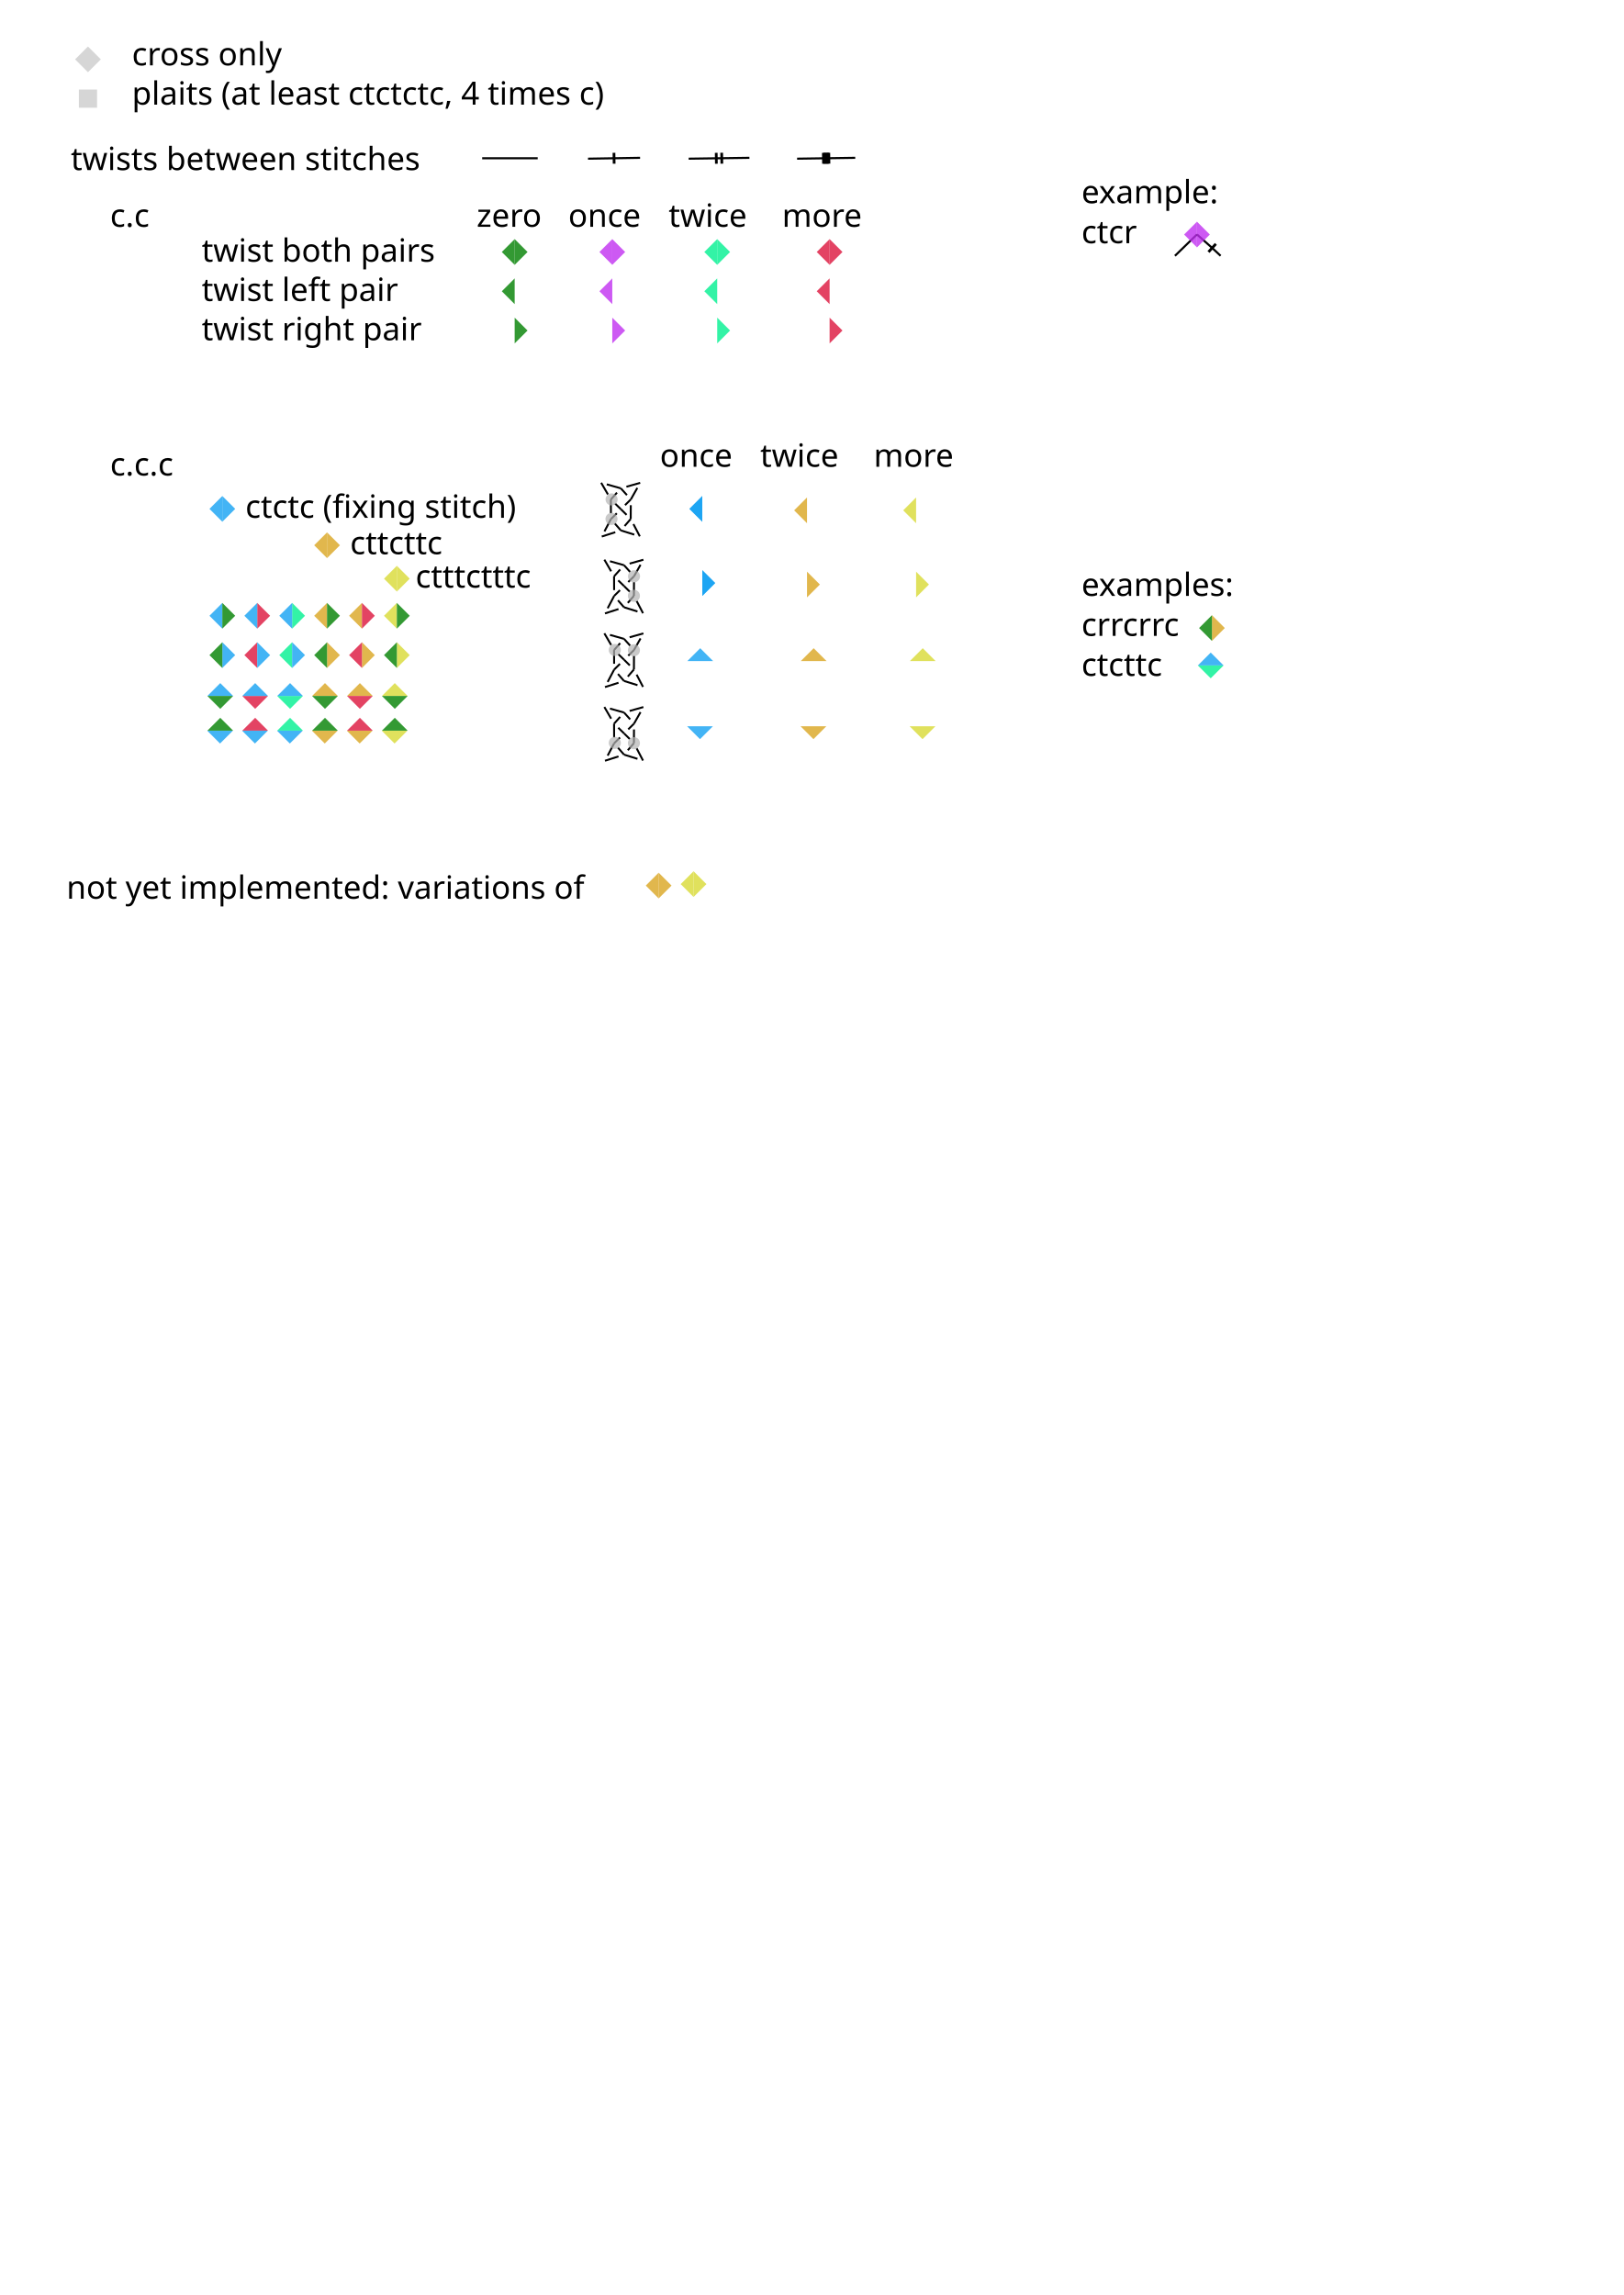
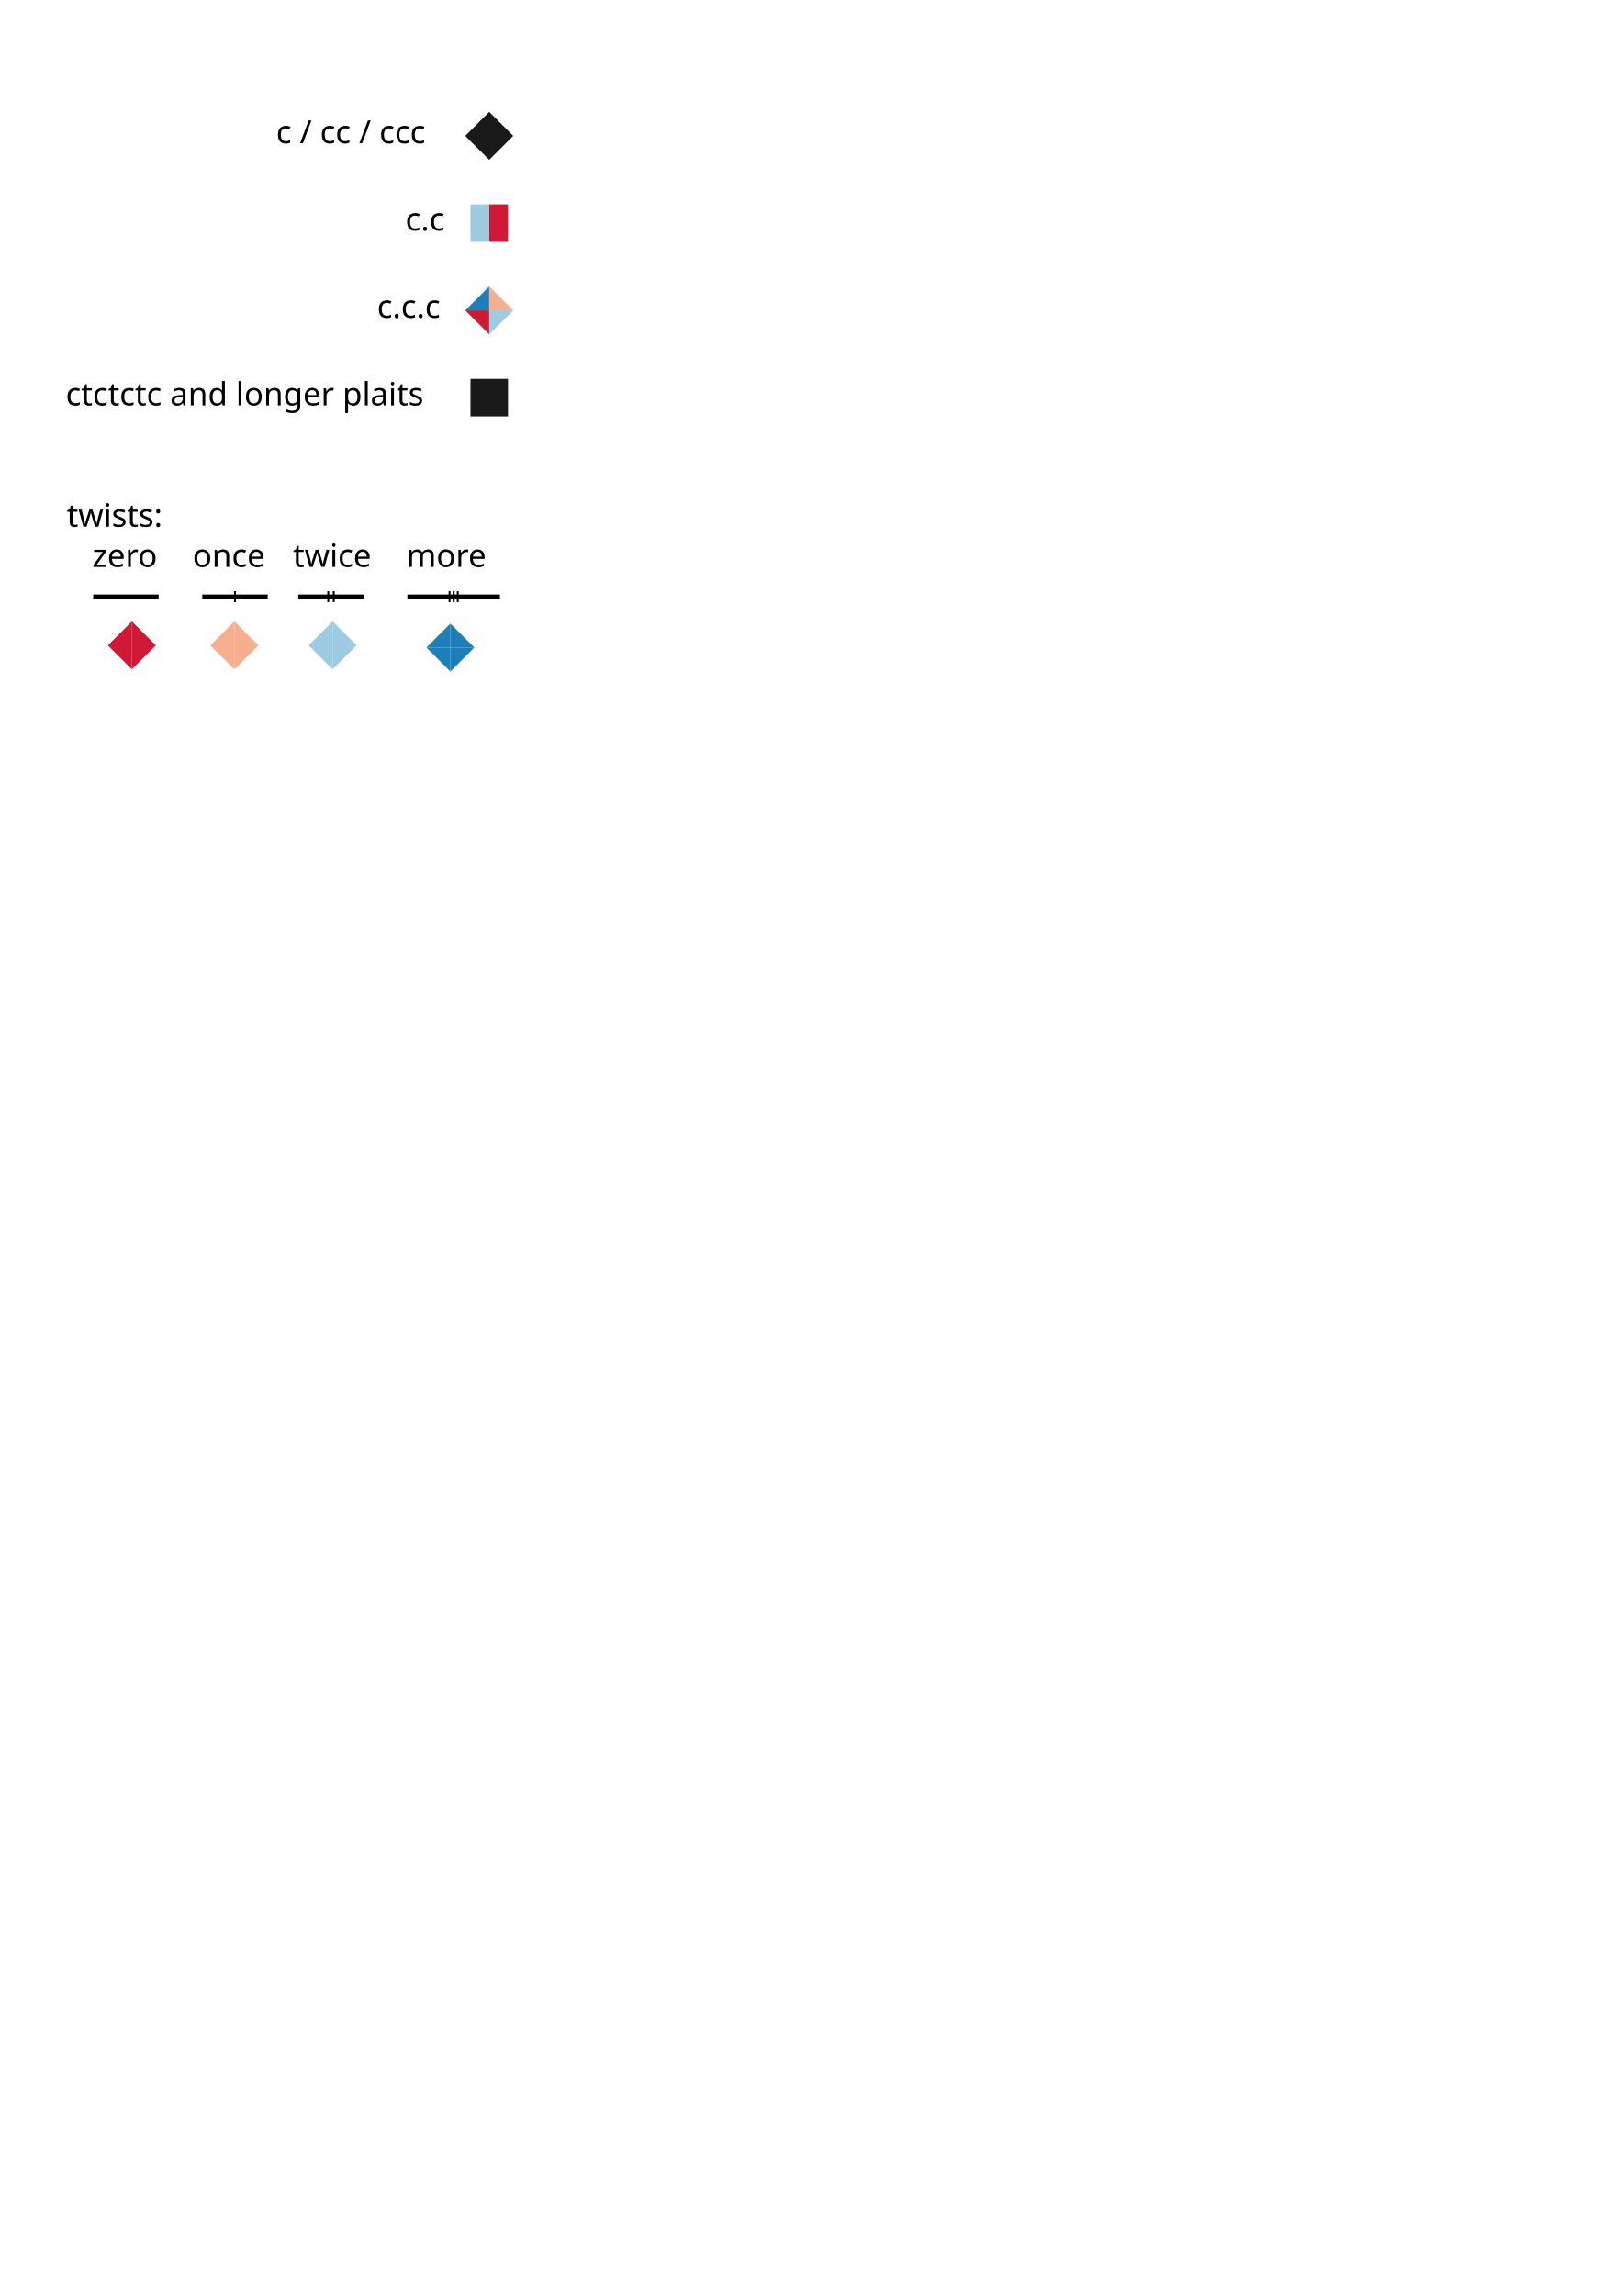
<svg xmlns="http://www.w3.org/2000/svg" id="svg2" version="1.1" width="744" height="1052">
-   <g class="node" transform="translate(40.31972,27.21238)" id="g1774-7">
-     <path d="M -5.9,0 0,5.9 5.9,0 0,-5.9 Z" style="opacity:0.8;fill:#cccccc;stroke:none" id="path1772-3" />
-   </g>
  <defs id="defs842">
+     <rect x="360.815" y="426.521" width="79.3" height="39.65" id="rect1094" />
    <marker id="twist-1" viewBox="-2 -2 4 4" markerWidth="5" markerHeight="5" orient="auto" markerUnits="userSpaceOnUse">
      <path d="M 0,2 0,-2" fill="#000" stroke="#000" stroke-width="1px" id="path833" />
    </marker>
    <marker id="twist-2" viewBox="-2 -2 4 4" markerWidth="5" markerHeight="5" orient="auto" markerUnits="userSpaceOnUse">
      <path d="M -1,2 V -2 M 1,2 1,-2" fill="#000" stroke="#000" stroke-width="1px" id="path836" />
    </marker>
    <marker id="twist-3" viewBox="-2 -2 4 4" markerWidth="5" markerHeight="5" orient="auto" markerUnits="userSpaceOnUse">
      <path d="M 1,-2 H -1 V 2 H 1 Z" fill="#000" stroke="#000" stroke-width="1px" id="path839" />
    </marker>
+     <marker id="twist-1-5" viewBox="-2 -2 4 4" markerWidth="5" markerHeight="5" orient="auto" markerUnits="userSpaceOnUse">
+       <path d="M 0,2 V -2" fill="#000000" stroke="#000000" stroke-width="0.7px" id="path4491" />
+     </marker>
+     <marker id="twist-2-3" viewBox="-2 -2 4 4" markerWidth="5" markerHeight="5" orient="auto" markerUnits="userSpaceOnUse">
+       <path d="M -1,2 V -2 M 1,2 V -2" fill="#000000" stroke="#000000" stroke-width="0.7px" id="path4494" />
+     </marker>
+     <marker id="twist-3-0" viewBox="-2 -2 4 4" markerWidth="5" markerHeight="5" orient="auto" markerUnits="userSpaceOnUse">
+       <path d="m -1.5,2 v -4 m 3,4 V -2 M 0,2 v -4" fill="#000000" stroke="#000000" stroke-width="0.7px" id="path4497" />
+     </marker>
+     <marker id="marker6058" viewBox="-2 -2 4 4" markerWidth="5" markerHeight="5" orient="auto" markerUnits="userSpaceOnUse">
+       <path d="M 0,2 V -2" fill="#000000" stroke="#000000" stroke-width="0.7px" id="path6056" />
+     </marker>
+     <marker id="marker6062" viewBox="-2 -2 4 4" markerWidth="5" markerHeight="5" orient="auto" markerUnits="userSpaceOnUse">
+       <path d="M -1,2 V -2 M 1,2 V -2" fill="#000000" stroke="#000000" stroke-width="0.7px" id="path6060" />
+     </marker>
+     <marker id="twist-3-0-8" viewBox="-2 -2 4 4" markerWidth="5" markerHeight="5" orient="auto" markerUnits="userSpaceOnUse">
+       <path d="m -1.5,2 v -4 m 3,4 V -2 M 0,2 v -4" fill="#000000" stroke="#000000" stroke-width="0.7px" id="path4497-4" />
+     </marker>
+     <marker id="twist-1-3" viewBox="-2 -2 4 4" markerWidth="5" markerHeight="5" orient="auto" markerUnits="userSpaceOnUse">
+       <path d="M 0,2 V -2" fill="#000000" stroke="#000000" stroke-width="0.7px" id="path6604" />
+     </marker>
+     <marker id="twist-2-8" viewBox="-2 -2 4 4" markerWidth="5" markerHeight="5" orient="auto" markerUnits="userSpaceOnUse">
+       <path d="M -1,2 V -2 M 1,2 V -2" fill="#000000" stroke="#000000" stroke-width="0.7px" id="path6607" />
+     </marker>
+     <marker id="twist-3-2" viewBox="-2 -2 4 4" markerWidth="5" markerHeight="5" orient="auto" markerUnits="userSpaceOnUse">
+       <path d="m -1.5,2 v -4 m 3,4 V -2 M 0,2 v -4" fill="#000000" stroke="#000000" stroke-width="0.7px" id="path6610" />
+     </marker>
+     <marker id="marker8171" viewBox="-2 -2 4 4" markerWidth="5" markerHeight="5" orient="auto" markerUnits="userSpaceOnUse">
+       <path d="M -1,2 V -2 M 1,2 V -2" fill="#000000" stroke="#000000" stroke-width="0.7px" id="path8169" />
+     </marker>
+     <marker id="marker8175" viewBox="-2 -2 4 4" markerWidth="5" markerHeight="5" orient="auto" markerUnits="userSpaceOnUse">
+       <path d="m -1.5,2 v -4 m 3,4 V -2 M 0,2 v -4" fill="#000000" stroke="#000000" stroke-width="0.7px" id="path8173" />
+     </marker>
+     <marker id="marker8179" viewBox="-2 -2 4 4" markerWidth="5" markerHeight="5" orient="auto" markerUnits="userSpaceOnUse">
+       <path d="M -1,2 V -2 M 1,2 V -2" fill="#000000" stroke="#000000" stroke-width="0.7px" id="path8177" />
+     </marker>
  </defs>
-   <path d="m 374.368,133.508 5.9,5.9 v -11.8 z" style="opacity:0.8;fill:#dc143c;stroke:none;fill-opacity:1" id="path2099" />
-   <path d="m 235.91,139.408 -5.9,-5.9 5.9,-5.9 z" style="opacity:0.8;fill:#008000;stroke:none" id="path2101" />
-   <path d="m 274.756,133.508 5.9,5.9 v -11.8 z" style="opacity:0.8;fill:#c030f0;stroke:none" id="path2103" />
-   <path d="m 322.846,133.508 5.9,5.9 v -11.8 z" style="opacity:0.8;fill:#00f090;stroke:none" id="path2105" />
-   <path d="m 386.168,151.508 -5.9,5.9 v -11.8 z" style="opacity:0.8;fill:#dc143c;stroke:none;fill-opacity:1" id="path2123" />
-   <path d="m 235.91,157.408 5.9,-5.9 -5.9,-5.9 z" style="opacity:0.8;fill:#008000;stroke:none" id="path2125" />
-   <path d="m 286.556,151.508 -5.9,5.9 v -11.8 z" style="opacity:0.8;fill:#c030f0;stroke:none" id="path2127" />
-   <path d="m 334.646,151.508 -5.9,5.9 v -11.8 z" style="opacity:0.8;fill:#00f090;stroke:none" id="path2129" />
-   <path d="m 374.368,115.508 5.9,5.9 v -11.8 z" style="opacity:0.8;fill:#dc143c;stroke:none;fill-opacity:1" id="path2147" />
-   <path d="m 235.91,121.408 -5.9,-5.9 5.9,-5.9 z" style="opacity:0.8;fill:#008000;stroke:none" id="path2149" />
-   <path d="m 274.756,115.508 5.9,5.9 v -11.8 z" style="opacity:0.8;fill:#c030f0;stroke:none" id="path2151" />
-   <path d="m 322.846,115.508 5.9,5.9 v -11.8 z" style="opacity:0.8;fill:#00f090;stroke:none" id="path2153" />
-   <path d="m 386.168,115.508 -5.9,5.9 v -11.8 z" style="opacity:0.8;fill:#dc143c;stroke:none;fill-opacity:1" id="path2155" />
-   <path d="m 235.91,121.408 5.9,-5.9 -5.9,-5.9 z" style="opacity:0.8;fill:#008000;stroke:none" id="path2157" />
-   <path d="m 286.556,115.508 -5.9,5.9 v -11.8 z" style="opacity:0.8;fill:#c030f0;stroke:none" id="path2159" />
-   <path d="m 334.646,115.508 -5.9,5.9 v -11.8 z" style="opacity:0.8;fill:#00f090;stroke:none" id="path2161" />
-   <text xml:space="preserve" style="font-size:14.667px;line-height:1.25;font-family:sans-serif" x="50.463" y="103.968" id="text2165">
-     <tspan id="tspan2163" x="50.463" y="103.968">c.c</tspan>
+   <text xml:space="preserve" style="font-size:14.667px;line-height:1.25;font-family:sans-serif" x="42.289" y="259.878" id="text2181">
+     <tspan id="tspan2179" x="42.289" y="259.878">zero</tspan>
  </text>
-   <text xml:space="preserve" style="font-size:14.667px;line-height:1.25;font-family:sans-serif" x="92.463" y="119.968" id="text2169">
-     <tspan id="tspan2167" x="92.463" y="119.968">twist both pairs</tspan>
+   <text xml:space="preserve" style="font-size:14.667px;line-height:1.25;font-family:sans-serif" x="88.289" y="259.878" id="text2185">
+     <tspan id="tspan2183" x="88.289" y="259.878">once</tspan>
  </text>
-   <text xml:space="preserve" style="font-size:14.667px;line-height:1.25;font-family:sans-serif" x="92.463" y="137.968" id="text2173">
-     <tspan id="tspan2171" x="92.463" y="137.968">twist left pair</tspan>
+   <text xml:space="preserve" style="font-size:14.667px;line-height:1.25;font-family:sans-serif" x="134.289" y="259.878" id="text2189">
+     <tspan id="tspan2187" x="134.289" y="259.878">twice</tspan>
  </text>
-   <text xml:space="preserve" style="font-size:14.667px;line-height:1.25;font-family:sans-serif" x="92.463" y="155.968" id="text2177">
-     <tspan id="tspan2175" x="92.463" y="155.968">twist right pair</tspan>
+   <text xml:space="preserve" style="font-size:14.667px;line-height:1.25;font-family:sans-serif" x="186.289" y="259.878" id="text2193">
+     <tspan id="tspan2191" x="186.289" y="259.878">more</tspan>
  </text>
-   <text xml:space="preserve" style="font-size:14.667px;line-height:1.25;font-family:sans-serif" x="218.463" y="103.968" id="text2181">
-     <tspan id="tspan2179" x="218.463" y="103.968">zero</tspan>
+   <text xml:space="preserve" id="text1092" style="font-size:14.667px;line-height:1.25;font-family:sans-serif;white-space:pre;shape-inside:url(#rect1094);" transform="translate(1.244594,-192.2898)" />
+   <text xml:space="preserve" style="font-size:14.667px;line-height:1.25;font-family:sans-serif" x="172.841" y="145.679" id="text6330">
+     <tspan id="tspan6328" x="172.841" y="145.679">c.c.c</tspan>
  </text>
-   <text xml:space="preserve" style="font-size:14.667px;line-height:1.25;font-family:sans-serif" x="260.463" y="103.968" id="text2185">
-     <tspan id="tspan2183" x="260.463" y="103.968">once</tspan>
+   <g class="node" transform="matrix(2,0,0,2,224.2512,142.2722)" id="g6342">
+     <path d="M -5.5,0 0,-5.5 V 0 Z" style="opacity:0.9;fill:#0571b0;stroke:none" id="path6334" />
+     <path d="M 5.5,0 0,-5.5 V 0 Z" style="opacity:0.9;fill:#f4a582;stroke:none" id="path6336" />
+     <path d="M -5.5,0 0,5.5 V 0 Z" style="opacity:0.9;fill:#ca0020;stroke:none" id="path6338" />
+     <path d="M 5.5,0 0,5.5 V 0 Z" style="opacity:0.9;fill:#92c5de;stroke:none" id="path6340" />
+   </g>
+   <text xml:space="preserve" style="font-size:14.667px;line-height:1.25;font-family:sans-serif" x="185.817" y="105.678" id="text6346">
+     <tspan id="tspan6344" x="185.817" y="105.678">c.c</tspan>
  </text>
-   <text xml:space="preserve" style="font-size:14.667px;line-height:1.25;font-family:sans-serif" x="306.463" y="103.968" id="text2189">
-     <tspan id="tspan2187" x="306.463" y="103.968">twice</tspan>
+   <g class="node" transform="matrix(2,0,0,2,224.2512,62.27221)" id="g6364">
+     <path d="M -5.5,0 0,5.5 5.5,0 0,-5.5 Z" style="opacity:0.9;fill:#000000;stroke:none" id="path6362" />
+   </g>
+   <text xml:space="preserve" style="font-size:14.667px;line-height:1.25;font-family:sans-serif" x="126.577" y="65.678" id="text6368">
+     <tspan id="tspan6366" x="126.577" y="65.678">c / cc / ccc</tspan>
  </text>
-   <text xml:space="preserve" style="font-size:14.667px;line-height:1.25;font-family:sans-serif" x="358.463" y="103.968" id="text2193">
-     <tspan id="tspan2191" x="358.463" y="103.968">more</tspan>
+   <text xml:space="preserve" style="font-size:14.667px;line-height:1.25;font-family:sans-serif" x="30.127" y="185.826" id="text6372">
+     <tspan id="tspan6370" x="30.127" y="185.826">ctctctc and longer plaits</tspan>
  </text>
-   <path d="m 101.91,288.164 -5.9,-5.9 5.9,-5.9 z" style="opacity:0.8;fill:#14a1f2;fill-opacity:1;stroke:none" id="path2215" />
-   <path d="m 101.91,306.203 5.9,-5.9 -5.9,-5.9 z" style="opacity:0.8;fill:#14a1f2;fill-opacity:1;stroke:none" id="path2217" />
-   <path d="m 101.91,239.164 -5.9,-5.9 5.9,-5.9 z" style="opacity:0.8;fill:#14a1f2;fill-opacity:1;stroke:none" id="path2219" />
-   <path d="m 101.91,239.164 5.9,-5.9 -5.9,-5.9 z" style="opacity:0.8;fill:#14a1f2;fill-opacity:1;stroke:none" id="path2221" />
-   <path d="m 95.06,319.026 5.9,-5.9 5.9,5.9 z" style="opacity:0.8;fill:#14a1f2;fill-opacity:1;stroke:none" id="path2227" />
-   <path d="m 94.96,334.922 5.9,5.9 5.9,-5.9 z" style="opacity:0.8;fill:#14a1f2;fill-opacity:1;stroke:none" id="path2229" />
-   <text xml:space="preserve" style="font-size:14.667px;line-height:1.25;font-family:sans-serif" x="60.463" y="29.968" id="text2246">
-     <tspan id="tspan2244" x="60.463" y="29.968">cross only</tspan>
+   <g class="node" transform="matrix(2,0,0,2,224.2512,182.2722)" id="g6402">
+     <path d="M -4.3,-4.3 H 4.3 V 4.3 H -4.3 Z" style="opacity:0.9;fill:#000000;stroke:none" id="path6400" />
+   </g>
+   <path d="m 96.444,295.829 11,-11 v 11 z" style="opacity:0.9;fill:#f4a582;stroke:none;stroke-width:2" id="path6406" />
+   <path d="m 71.444,295.829 -11,-11 v 11 z" style="opacity:0.9;fill:#ca0020;stroke:none;stroke-width:2" id="path6408" />
+   <path d="m 96.444,295.829 11,11 v -11 z" style="opacity:0.9;fill:#f4a582;stroke:none;stroke-width:2" id="path6410" />
+   <path d="m 71.444,295.829 -11,11 v -11 z" style="opacity:0.9;fill:#ca0020;stroke:none;stroke-width:2" id="path6412" />
+   <path d="m 49.444,295.829 11,-11 v 11 z" style="opacity:0.9;fill:#ca0020;stroke:none;stroke-width:2" id="path6420" />
+   <path d="m 49.444,295.829 11,11 v -11 z" style="opacity:0.9;fill:#ca0020;stroke:none;stroke-width:2" id="path6422" />
+   <path d="m 118.444,295.829 -11,-11 v 11 z" style="opacity:0.9;fill:#f4a582;stroke:none;stroke-width:2" id="path6424" />
+   <path d="m 118.444,295.829 -11,11 v -11 z" style="opacity:0.9;fill:#f4a582;stroke:none;stroke-width:2" id="path6426" />
+   <path d="m 163.444,295.829 -11,11 v -11 z" style="opacity:0.9;fill:#92c5de;stroke:none;stroke-width:2" id="path6340-0" />
+   <path d="m 163.444,295.829 -11,-11 v 11 z" style="opacity:0.9;fill:#92c5de;stroke:none;stroke-width:2" id="path6448" />
+   <path d="m 141.444,295.829 11,11 v -11 z" style="opacity:0.9;fill:#92c5de;stroke:none;stroke-width:2" id="path6450" />
+   <path d="m 141.444,295.829 11,-11 v 11 z" style="opacity:0.9;fill:#92c5de;stroke:none;stroke-width:2" id="path6452" />
+   <path d="m 217.444,296.829 -11,-11 v 11 z" style="opacity:0.9;fill:#0571b0;stroke:none;stroke-width:2" id="path6334-8" />
+   <path d="m 217.444,296.829 -11,11 v -11 z" style="opacity:0.9;fill:#0571b0;stroke:none;stroke-width:2" id="path6476" />
+   <path d="m 195.444,296.829 11,-11 v 11 z" style="opacity:0.9;fill:#0571b0;stroke:none;stroke-width:2" id="path6478" />
+   <path d="m 195.444,296.829 11,11 v -11 z" style="opacity:0.9;fill:#0571b0;stroke:none;stroke-width:2" id="path6480" />
+   <path class="link" d="m 229.143,273.523 h -21.213 -21.213" style="fill:none;stroke:#000000;stroke-width:2px;marker-mid:url(#twist-3-0-8)" id="path4534-4" />
+   <path class="link" d="m 166.716,273.523 h -15 -15" style="fill:none;stroke:#000000;stroke-width:2px;marker-mid:url(#twist-2-3)" id="path6580" />
+   <path class="link" d="m 92.716,273.523 h 15 15" style="fill:none;stroke:#000000;stroke-width:2px;marker-mid:url(#twist-1-5)" id="path6582" />
+   <path class="link" d="m 72.716,273.523 h -30" style="fill:none;stroke:#000000;stroke-width:2px" id="path6584" />
+   <path class="link" d="m -80.201,39.634 h 15 15" style="fill:none;stroke:#000000;stroke-width:2px;marker-mid:url(#twist-1-3)" id="path6653" />
+   <path class="link" d="M -20.201,39.634 H -50.201" style="fill:none;stroke:#000000;stroke-width:2px" id="path6655" />
+   <path class="link" d="m -80.201,39.634 v 30" style="fill:none;stroke:#000000;stroke-width:2px" id="path6671" />
+   <path class="link" d="m -50.201,39.634 -30,30" style="fill:none;stroke:#000000;stroke-width:2px" id="path6673" />
+   <path class="link" d="m -50.201,39.634 30,30" style="fill:none;stroke:#000000;stroke-width:2px" id="path6675" />
+   <path class="link" d="m -20.201,39.634 v 30" style="fill:none;stroke:#000000;stroke-width:2px" id="path6677" />
+   <path class="link" d="m -80.201,69.634 v 15 15" style="fill:none;stroke:#000000;stroke-width:2px;marker-mid:url(#twist-2-8)" id="path6691" />
+   <path class="link" d="m -50.201,99.634 h -15 -15" style="fill:none;stroke:#000000;stroke-width:2px;marker-mid:url(#twist-3-2)" id="path6693" />
+   <path class="link" d="m -80.201,69.634 15,15 15,15" style="fill:none;stroke:#000000;stroke-width:2px;marker-mid:url(#twist-2-8)" id="path6695" />
+   <path class="link" d="m -20.201,69.634 -15,15 -15,15" style="fill:none;stroke:#000000;stroke-width:2px;marker-mid:url(#twist-3-2)" id="path6697" />
+   <path class="link" d="m -50.201,99.634 h 30" style="fill:none;stroke:#000000;stroke-width:2px" id="path6699" />
+   <path class="link" d="m -20.201,69.634 v 15 15" style="fill:none;stroke:#000000;stroke-width:2px;marker-mid:url(#twist-2-8)" id="path6701" />
+   <g class="node" transform="matrix(2,0,0,2,-80.20106,39.63373)" id="g7017">
+     <path d="M -5.5,0 0,5.5 5.5,0 0,-5.5 Z" style="opacity:0.9;fill:#000000;stroke:none" id="path7015" />
+   </g>
+   <g class="node" transform="matrix(2,0,0,2,-50.20106,39.63373)" id="g7029">
+     <path d="M -5.5,0 0,-5.5 V 0 Z" style="opacity:0.9;fill:#0571b0;stroke:none" id="path7021" />
+     <path d="M 5.5,0 0,-5.5 V 0 Z" style="opacity:0.9;fill:#f4a582;stroke:none" id="path7023" />
+     <path d="M -5.5,0 0,5.5 V 0 Z" style="opacity:0.9;fill:#ca0020;stroke:none" id="path7025" />
+     <path d="M 5.5,0 0,5.5 V 0 Z" style="opacity:0.9;fill:#92c5de;stroke:none" id="path7027" />
+   </g>
+   <g class="node" transform="matrix(2,0,0,2,-20.20106,39.63373)" id="g7041">
+     <path d="M -5.5,0 0,-5.5 V 0 Z" style="opacity:0.9;fill:#f4a582;stroke:none" id="path7033" />
+     <path d="M 5.5,0 0,-5.5 V 0 Z" style="opacity:0.9;fill:#ca0020;stroke:none" id="path7035" />
+     <path d="M -5.5,0 0,5.5 V 0 Z" style="opacity:0.9;fill:#f4a582;stroke:none" id="path7037" />
+     <path d="M 5.5,0 0,5.5 V 0 Z" style="opacity:0.9;fill:#ca0020;stroke:none" id="path7039" />
+   </g>
+   <g class="node" transform="matrix(2,0,0,2,-80.20106,69.63373)" id="g7077">
+     <path d="M -4.3,-4.3 H 4.3 V 4.3 H -4.3 Z" style="opacity:0.9;fill:#000000;stroke:none" id="path7075" />
+   </g>
+   <path class="node" d="m -10.801,69.634 a 9.4,9.4 0 0 1 -9.4,9.4 9.4,9.4 0 0 1 -9.4,-9.4 9.4,9.4 0 0 1 9.4,-9.4 9.4,9.4 0 0 1 9.4,9.4 z" style="opacity:0.9;fill:#f7f7f7;stroke:none;stroke-width:2" id="path7081">
+     </path>
+   <g class="node" transform="matrix(2,0,0,2,-80.20106,99.63373)" id="g7117">
+     <path d="M -5.5,0 0,-5.5 V 0 Z" style="opacity:0.9;fill:#f4a582;stroke:none" id="path7109" />
+     <path d="M 5.5,0 0,-5.5 V 0 Z" style="opacity:0.9;fill:#ca0020;stroke:none" id="path7111" />
+     <path d="M -5.5,0 0,5.5 V 0 Z" style="opacity:0.9;fill:#f4a582;stroke:none" id="path7113" />
+     <path d="M 5.5,0 0,5.5 V 0 Z" style="opacity:0.9;fill:#ca0020;stroke:none" id="path7115" />
+   </g>
+   <g class="node" transform="matrix(2,0,0,2,-50.20106,99.63373)" id="g7125">
+     <path d="M -4.3,-4.3 H 0 v 8.6 h -4.3 z" style="opacity:0.9;fill:#92c5de;stroke:none" id="path7121" />
+     <path d="M 0,-4.3 H 4.3 V 4.3 H 0 Z" style="opacity:0.9;fill:#ca0020;stroke:none" id="path7123" />
+   </g>
+   <g class="node" transform="matrix(2,0,0,2,-20.20106,99.63373)" id="g7131">
+     <path d="M -5.5,0 0,5.5 5.5,0 0,-5.5 Z" style="opacity:0.9;fill:#000000;stroke:none" id="path7129" />
+   </g>
+   <g class="node" transform="matrix(2,0,0,2,224.2512,102.2722)" id="g8519">
+     <path d="M -4.3,-4.3 H 0 v 8.6 h -4.3 z" style="opacity:0.9;fill:#92c5de;stroke:none" id="path8515" />
+     <path d="M 0,-4.3 H 4.3 V 4.3 H 0 Z" style="opacity:0.9;fill:#ca0020;stroke:none" id="path8517" />
+   </g>
+   <text xml:space="preserve" style="font-size:14.667px;line-height:1.25;font-family:sans-serif" x="30.599" y="241.462" id="text8523">
+     <tspan id="tspan8521" x="30.599" y="241.462">twists:</tspan>
  </text>
-   <g class="node" transform="rotate(45,-34.41634,71.2763)" id="g2267">
-     <path d="M -5.9,0 0,5.9 5.9,0 0,-5.9 Z" style="opacity:0.8;fill:#cccccc;stroke:none" id="path2265" />
-   </g>
-   <text xml:space="preserve" style="font-size:14.667px;line-height:1.25;font-family:sans-serif" x="60.463" y="47.968" id="text2271">
-     <tspan id="tspan2269" x="60.463" y="47.968">plaits (at least ctctctc, 4 times c)</tspan>
-   </text>
-   <text xml:space="preserve" style="font-size:14.667px;line-height:1.25;font-family:sans-serif" x="112.463" y="237.36" id="text2311">
-     <tspan id="tspan2309" x="112.463" y="237.36">ctctc (fixing stitch)</tspan>
-   </text>
-   <path style="fill:#1080c0;fill-opacity:1;stroke:#000000;stroke-width:0.956;stroke-linejoin:bevel" d="m 221.013,72.542 h 25.453" id="path2329" />
-   <path style="fill:#1080c0;fill-opacity:1;stroke:#000000;stroke-width:0.956;stroke-linejoin:bevel;marker-mid:url(#twist-1)" d="m 269.533,72.741 11.931,-0.199 11.931,-0.199" id="path2331" />
-   <path style="fill:#1080c0;fill-opacity:1;stroke:#000000;stroke-width:0.956;stroke-linejoin:bevel;marker-mid:url(#twist-2)" d="m 315.666,72.741 13.92,-0.199 13.92,-0.199" id="path2333" />
-   <path style="fill:#1080c0;fill-opacity:1;stroke:#000000;stroke-width:0.956;stroke-linejoin:bevel;marker-mid:url(#twist-3)" d="m 365.368,72.741 13.323,-0.199 13.323,-0.199" id="path2335" />
-   <text xml:space="preserve" style="font-size:14.667px;line-height:1.25;font-family:sans-serif" x="32.463" y="77.968" id="text2339">
-     <tspan id="tspan2337" x="32.463" y="77.968">twists between stitches</tspan>
-   </text>
-   <text xml:space="preserve" style="font-size:14.667px;line-height:1.25;font-family:sans-serif" x="50.463" y="217.968" id="text2391">
-     <tspan id="tspan2389" x="50.463" y="217.968">c.c.c</tspan>
-   </text>
-   <path class="link thread21" d="m 286.036,278.373 6.167,1.928" style="fill:none;stroke:#000000;stroke-width:0.888px" id="path5599" />
-   <path class="link thread19" d="m 291.806,275.472 2.938,5.624" style="fill:none;stroke:#000000;stroke-width:0.888px" id="path5601" />
-   <path class="link thread18" d="m 281.509,273.167 -2.973,5.658" style="fill:none;stroke:#000000;stroke-width:0.888px" id="path5603" />
-   <path class="link thread16" d="m 283.501,279.189 -6.203,1.994" style="fill:none;stroke:#000000;stroke-width:0.888px" id="path5605" />
-   <path class="link thread21" d="m 283.256,275.177 2.78,3.197" style="fill:none;stroke:#000000;stroke-width:0.888px" id="path5607" />
-   <path class="link thread16" d="m 290.573,273.112 -2.798,3.245" style="fill:none;stroke:#000000;stroke-width:0.888px" id="path5609" />
-   <path class="link thread19" d="m 286.07,268.658 2.609,2.581" style="fill:none;stroke:#000000;stroke-width:0.888px" id="path5611" />
-   <path class="link thread16" d="m 290.603,266.832 -0.03,6.279" style="fill:none;stroke:#000000;stroke-width:0.888px" id="path5613" />
-   <path class="link thread21" d="m 281.472,264.19 0.026,6.314" style="fill:none;stroke:#000000;stroke-width:0.888px" id="path5615" />
-   <path class="link thread18" d="m 284.176,270.53 -2.667,2.637" style="fill:none;stroke:#000000;stroke-width:0.888px" id="path5617" />
-   <path class="link thread19" d="m 283.382,266.046 2.688,2.612" style="fill:none;stroke:#000000;stroke-width:0.888px" id="path5619" />
-   <path class="link thread18" d="m 290.616,264.169 -2.651,2.618" style="fill:none;stroke:#000000;stroke-width:0.888px" id="path5621" />
-   <path class="link thread16" d="m 286.036,259.076 2.799,3.113" style="fill:none;stroke:#000000;stroke-width:0.888px" id="path5623" />
-   <path class="link thread18" d="m 293.602,258.886 -2.986,5.284" style="fill:none;stroke:#000000;stroke-width:0.888px" id="path5625" />
-   <path class="link thread19" d="m 277.024,256.539 3.109,5.349" style="fill:none;stroke:#000000;stroke-width:0.888px" id="path5627" />
-   <path class="link thread21" d="m 284.263,261.062 -2.791,3.127" style="fill:none;stroke:#000000;stroke-width:0.888px" id="path5629" />
-   <path class="link thread16" d="m 279.588,257.26 6.448,1.815" style="fill:none;stroke:#000000;stroke-width:0.888px" id="path5631" />
-   <path class="link thread21" d="m 294.912,256.567 -6.313,1.784" style="fill:none;stroke:#000000;stroke-width:0.888px" id="path5633" />
-   <path d="m 149.91,288.164 -5.9,-5.9 5.9,-5.9 z" style="opacity:0.8;fill:#daa520;fill-opacity:1;stroke:none" id="path5671" />
-   <path d="m 149.91,306.203 5.9,-5.9 -5.9,-5.9 z" style="opacity:0.8;fill:#daa520;fill-opacity:1;stroke:none" id="path5673" />
-   <path d="m 149.91,255.837 -5.9,-5.9 5.9,-5.9 z" style="opacity:0.8;fill:#daa520;fill-opacity:1;stroke:none" id="path5675" />
-   <path d="m 149.91,255.837 5.9,-5.9 -5.9,-5.9 z" style="opacity:0.8;fill:#daa520;fill-opacity:1;stroke:none" id="path5677" />
-   <path d="m 143.06,319.026 5.9,-5.9 5.9,5.9 z" style="opacity:0.8;fill:#daa520;fill-opacity:1;stroke:none" id="path5683" />
-   <path d="m 142.96,334.922 5.9,5.9 5.9,-5.9 z" style="opacity:0.8;fill:#daa520;fill-opacity:1;stroke:none" id="path5685" />
-   <text xml:space="preserve" style="font-size:14.667px;line-height:1.25;font-family:sans-serif" x="160.463" y="254.033" id="text5689">
-     <tspan id="tspan5687" x="160.463" y="254.033">cttcttc</tspan>
-   </text>
-   <path d="m 181.91,288.164 -5.9,-5.9 5.9,-5.9 z" style="opacity:0.8;fill:#d8da35;fill-opacity:1;stroke:none" id="path5755" />
-   <path d="m 181.91,306.203 5.9,-5.9 -5.9,-5.9 z" style="opacity:0.8;fill:#d8da35;fill-opacity:1;stroke:none" id="path5757" />
-   <path d="m 181.91,271.164 -5.9,-5.9 5.9,-5.9 z" style="opacity:0.8;fill:#d8da35;fill-opacity:1;stroke:none" id="path5759" />
-   <path d="m 181.91,271.164 5.9,-5.9 -5.9,-5.9 z" style="opacity:0.8;fill:#d8da35;fill-opacity:1;stroke:none" id="path5761" />
-   <path d="m 175.06,319.026 5.9,-5.9 5.9,5.9 z" style="opacity:0.8;fill:#d8da35;fill-opacity:1;stroke:none" id="path5767" />
-   <path d="m 174.96,334.922 5.9,5.9 5.9,-5.9 z" style="opacity:0.8;fill:#d8da35;fill-opacity:1;stroke:none" id="path5769" />
-   <text xml:space="preserve" style="font-size:14.667px;line-height:1.25;font-family:sans-serif" x="190.463" y="269.36" id="text5773">
-     <tspan id="tspan5771" x="190.463" y="269.36">ctttctttc</tspan>
-   </text>
-   <path d="m 181.91,288.164 5.9,-5.9 -5.9,-5.9 z" style="opacity:0.8;fill:#008000;stroke:none" id="path5811" />
-   <path d="m 181.91,306.203 -5.9,-5.9 5.9,-5.9 z" style="opacity:0.8;fill:#008000;stroke:none" id="path5813" />
-   <path d="m 186.86,319.026 -5.9,5.9 -5.9,-5.9 z" style="opacity:0.8;fill:#008000;stroke:none" id="path5815" />
-   <path d="m 186.86,334.926 -5.9,-5.9 -5.9,5.9 z" style="opacity:0.8;fill:#008000;stroke:none" id="path5817" />
-   <path d="m 149.91,288.164 5.9,-5.9 -5.9,-5.9 z" style="opacity:0.8;fill:#008000;stroke:none" id="path5819" />
-   <path d="m 149.91,306.203 -5.9,-5.9 5.9,-5.9 z" style="opacity:0.8;fill:#008000;stroke:none" id="path5821" />
-   <path d="m 154.86,319.026 -5.9,5.9 -5.9,-5.9 z" style="opacity:0.8;fill:#008000;stroke:none" id="path5823" />
-   <path d="m 154.86,334.926 -5.9,-5.9 -5.9,5.9 z" style="opacity:0.8;fill:#008000;stroke:none" id="path5825" />
-   <path d="m 165.91,288.164 -5.9,-5.9 5.9,-5.9 z" style="opacity:0.8;fill:#daa520;fill-opacity:1;stroke:none" id="path5827" />
-   <path d="m 165.91,306.203 5.9,-5.9 -5.9,-5.9 z" style="opacity:0.8;fill:#daa520;fill-opacity:1;stroke:none" id="path5829" />
-   <path d="m 159.06,319.026 5.9,-5.9 5.9,5.9 z" style="opacity:0.8;fill:#daa520;fill-opacity:1;stroke:none" id="path5835" />
-   <path d="m 158.96,334.922 5.9,5.9 5.9,-5.9 z" style="opacity:0.8;fill:#daa520;fill-opacity:1;stroke:none" id="path5837" />
-   <path d="m 165.91,288.164 5.9,-5.9 -5.9,-5.9 z" style="opacity:0.8;fill:#dc143c;fill-opacity:1;stroke:none" id="path5839" />
-   <path d="m 165.91,306.203 -5.9,-5.9 5.9,-5.9 z" style="opacity:0.8;fill:#dc143c;fill-opacity:1;stroke:none" id="path5841" />
-   <path d="m 170.86,319.026 -5.9,5.9 -5.9,-5.9 z" style="opacity:0.8;fill:#dc143c;fill-opacity:1;stroke:none" id="path5843" />
-   <path d="m 170.86,334.926 -5.9,-5.9 -5.9,5.9 z" style="opacity:0.8;fill:#dc143c;fill-opacity:1;stroke:none" id="path5845" />
-   <path d="m 101.91,288.164 5.9,-5.9 -5.9,-5.9 z" style="opacity:0.8;fill:#008000;stroke:none" id="path5848" />
-   <path d="m 101.91,306.203 -5.9,-5.9 5.9,-5.9 z" style="opacity:0.8;fill:#008000;stroke:none" id="path5850" />
-   <path d="m 106.86,319.026 -5.9,5.9 -5.9,-5.9 z" style="opacity:0.8;fill:#008000;stroke:none" id="path5852" />
-   <path d="m 106.86,334.926 -5.9,-5.9 -5.9,5.9 z" style="opacity:0.8;fill:#008000;stroke:none" id="path5854" />
-   <path d="m 117.91,288.164 5.9,-5.9 -5.9,-5.9 z" style="opacity:0.8;fill:#dc143c;fill-opacity:1;stroke:none" id="path5856" />
-   <path d="m 117.91,306.203 -5.9,-5.9 5.9,-5.9 z" style="opacity:0.8;fill:#dc143c;fill-opacity:1;stroke:none" id="path5858" />
-   <path d="m 122.86,319.026 -5.9,5.9 -5.9,-5.9 z" style="opacity:0.8;fill:#dc143c;fill-opacity:1;stroke:none" id="path5860" />
-   <path d="m 122.86,334.926 -5.9,-5.9 -5.9,5.9 z" style="opacity:0.8;fill:#dc143c;fill-opacity:1;stroke:none" id="path5862" />
-   <path d="m 117.91,288.164 -5.9,-5.9 5.9,-5.9 z" style="opacity:0.8;fill:#14a1f2;fill-opacity:1;stroke:none" id="path5876" />
-   <path d="m 117.91,306.203 5.9,-5.9 -5.9,-5.9 z" style="opacity:0.8;fill:#14a1f2;fill-opacity:1;stroke:none" id="path5878" />
-   <path d="m 111.06,319.026 5.9,-5.9 5.9,5.9 z" style="opacity:0.8;fill:#14a1f2;fill-opacity:1;stroke:none" id="path5884" />
-   <path d="m 110.96,334.922 5.9,5.9 5.9,-5.9 z" style="opacity:0.8;fill:#14a1f2;fill-opacity:1;stroke:none" id="path5886" />
-   <path d="m 133.91,288.164 5.9,-5.9 -5.9,-5.9 z" style="opacity:0.8;fill:#00f090;fill-opacity:1;stroke:none" id="path5888" />
-   <path d="m 133.91,306.203 -5.9,-5.9 5.9,-5.9 z" style="opacity:0.8;fill:#00f090;fill-opacity:1;stroke:none" id="path5890" />
-   <path d="m 138.86,319.026 -5.9,5.9 -5.9,-5.9 z" style="opacity:0.8;fill:#00f090;fill-opacity:1;stroke:none" id="path5892" />
-   <path d="m 138.86,334.926 -5.9,-5.9 -5.9,5.9 z" style="opacity:0.8;fill:#00f090;fill-opacity:1;stroke:none" id="path5894" />
-   <path d="m 133.91,288.164 -5.9,-5.9 5.9,-5.9 z" style="opacity:0.8;fill:#14a1f2;fill-opacity:1;stroke:none" id="path5896" />
-   <path d="m 133.91,306.203 5.9,-5.9 -5.9,-5.9 z" style="opacity:0.8;fill:#14a1f2;fill-opacity:1;stroke:none" id="path5898" />
-   <path d="m 127.06,319.026 5.9,-5.9 5.9,5.9 z" style="opacity:0.8;fill:#14a1f2;fill-opacity:1;stroke:none" id="path5904" />
-   <path d="m 126.96,334.922 5.9,5.9 5.9,-5.9 z" style="opacity:0.8;fill:#14a1f2;fill-opacity:1;stroke:none" id="path5906" />
-   <text xml:space="preserve" style="font-size:14.667px;line-height:1.25;font-family:sans-serif" x="30.463" y="411.968" id="text1095">
-     <tspan id="tspan1093" x="30.463" y="411.968">not yet implemented: variations of </tspan>
-   </text>
-   <path d="m 301.91,411.837 -5.9,-5.9 5.9,-5.9 z" style="opacity:0.8;fill:#daa520;fill-opacity:1;stroke:none" id="path1101" />
-   <path d="m 301.91,411.837 5.9,-5.9 -5.9,-5.9 z" style="opacity:0.8;fill:#daa520;fill-opacity:1;stroke:none" id="path1103" />
-   <path d="m 317.91,411.164 -5.9,-5.9 5.9,-5.9 z" style="opacity:0.8;fill:#d8da35;fill-opacity:1;stroke:none" id="path1105" />
-   <path d="m 317.91,411.164 5.9,-5.9 -5.9,-5.9 z" style="opacity:0.8;fill:#d8da35;fill-opacity:1;stroke:none" id="path1107" />
-   <path style="fill:#1080c0;fill-opacity:1;stroke:#000000;stroke-width:0.956;stroke-linejoin:bevel" d="m 538.56,117.27 10.09,-9.807" id="path1113" />
-   <path style="fill:#1080c0;fill-opacity:1;stroke:#000000;stroke-width:0.956;stroke-linejoin:bevel;marker-mid:url(#twist-1)" d="m 548.651,107.463 6.975,6.191 3.864,3.606" id="path1115" />
-   <path d="m 542.756,107.508 5.9,5.9 v -11.8 z" style="opacity:0.8;fill:#c030f0;stroke:none" id="path1109" />
-   <path d="m 554.556,107.508 -5.9,5.9 v -11.8 z" style="opacity:0.8;fill:#c030f0;stroke:none" id="path1111" />
-   <text xml:space="preserve" style="font-size:14.667px;line-height:1.25;font-family:sans-serif" x="495.702" y="93.154" id="text1119">
-     <tspan id="tspan1117" x="495.702" y="93.154">example:</tspan>
-     <tspan x="495.702" y="111.487" id="tspan1121">ctcr</tspan>
-   </text>
-   <path d="m 555.52,293.787 5.9,-5.9 -5.9,-5.9 z" style="opacity:0.8;fill:#daa520;fill-opacity:1;stroke:none" id="path1123" />
-   <path d="m 555.52,293.787 -5.9,-5.9 5.9,-5.9 z" style="opacity:0.8;fill:#008000;stroke:none" id="path1125" />
-   <text xml:space="preserve" style="font-size:14.667px;line-height:1.25;font-family:sans-serif" x="495.702" y="273.154" id="text1131">
-     <tspan id="tspan1127" x="495.702" y="273.154">examples:</tspan>
-     <tspan x="495.702" y="291.487" id="tspan1129">crrcrrc</tspan>
-     <tspan x="495.702" y="309.821" id="tspan1133">ctcttc</tspan>
-   </text>
-   <path d="m 560.86,305.026 -5.9,5.9 -5.9,-5.9 z" style="opacity:0.8;fill:#00f090;fill-opacity:1;stroke:none" id="path1135" />
-   <path d="m 549.06,305.026 5.9,-5.9 5.9,5.9 z" style="opacity:0.8;fill:#14a1f2;fill-opacity:1;stroke:none" id="path1137" />
-   <circle style="opacity:0.7;fill:#b3b3b3;stroke:none;stroke-width:0.348;stroke-linejoin:bevel" id="path1143" cx="290.616" cy="264.169" r="2.771" />
-   <circle style="opacity:0.7;fill:#b3b3b3;stroke:none;stroke-width:0.348;stroke-linejoin:bevel" id="circle1145" cx="290.573" cy="273.112" r="2.771" />
-   <path class="link thread21" d="m 284.568,243.134 6.167,1.928" style="fill:none;stroke:#000000;stroke-width:0.888px" id="path1147" />
-   <path class="link thread19" d="m 290.338,240.233 2.938,5.624" style="fill:none;stroke:#000000;stroke-width:0.888px" id="path1149" />
-   <path class="link thread18" d="m 280.04,237.928 -2.973,5.658" style="fill:none;stroke:#000000;stroke-width:0.888px" id="path1151" />
-   <path class="link thread16" d="m 282.032,243.95 -6.203,1.994" style="fill:none;stroke:#000000;stroke-width:0.888px" id="path1153" />
-   <path class="link thread21" d="m 281.788,239.938 2.78,3.197" style="fill:none;stroke:#000000;stroke-width:0.888px" id="path1155" />
-   <path class="link thread16" d="m 289.105,237.873 -2.798,3.245" style="fill:none;stroke:#000000;stroke-width:0.888px" id="path1157" />
-   <path class="link thread19" d="m 284.602,233.419 2.609,2.581" style="fill:none;stroke:#000000;stroke-width:0.888px" id="path1159" />
-   <path class="link thread16" d="m 289.135,231.593 -0.03,6.279" style="fill:none;stroke:#000000;stroke-width:0.888px" id="path1161" />
-   <path class="link thread21" d="m 280.003,228.951 0.026,6.314" style="fill:none;stroke:#000000;stroke-width:0.888px" id="path1163" />
-   <path class="link thread18" d="m 282.708,235.291 -2.667,2.637" style="fill:none;stroke:#000000;stroke-width:0.888px" id="path1165" />
-   <path class="link thread19" d="m 281.913,230.807 2.688,2.612" style="fill:none;stroke:#000000;stroke-width:0.888px" id="path1167" />
-   <path class="link thread18" d="m 289.148,228.93 -2.651,2.617" style="fill:none;stroke:#000000;stroke-width:0.888px" id="path1169" />
-   <path class="link thread16" d="m 284.568,223.837 2.799,3.113" style="fill:none;stroke:#000000;stroke-width:0.888px" id="path1171" />
-   <path class="link thread18" d="m 292.134,223.647 -2.986,5.284" style="fill:none;stroke:#000000;stroke-width:0.888px" id="path1173" />
-   <path class="link thread19" d="m 275.556,221.3 3.109,5.349" style="fill:none;stroke:#000000;stroke-width:0.888px" id="path1175" />
-   <path class="link thread21" d="m 282.795,225.824 -2.791,3.127" style="fill:none;stroke:#000000;stroke-width:0.888px" id="path1177" />
-   <path class="link thread16" d="m 278.12,222.022 6.448,1.815" style="fill:none;stroke:#000000;stroke-width:0.888px" id="path1179" />
-   <path class="link thread21" d="m 293.444,221.328 -6.313,1.784" style="fill:none;stroke:#000000;stroke-width:0.888px" id="path1181" />
-   <circle style="opacity:0.7;fill:#b3b3b3;stroke:none;stroke-width:0.348;stroke-linejoin:bevel" id="circle1185" cx="280.338" cy="228.93" r="2.771" />
-   <circle style="opacity:0.7;fill:#b3b3b3;stroke:none;stroke-width:0.348;stroke-linejoin:bevel" id="circle1187" cx="280.295" cy="237.873" r="2.771" />
-   <path class="link thread21" d="m 286.036,345.915 6.167,1.928" style="fill:none;stroke:#000000;stroke-width:0.888px" id="path1189" />
-   <path class="link thread19" d="m 291.806,343.013 2.938,5.624" style="fill:none;stroke:#000000;stroke-width:0.888px" id="path1191" />
-   <path class="link thread18" d="m 281.509,340.708 -2.973,5.658" style="fill:none;stroke:#000000;stroke-width:0.888px" id="path1193" />
-   <path class="link thread16" d="m 283.501,346.73 -6.203,1.994" style="fill:none;stroke:#000000;stroke-width:0.888px" id="path1195" />
-   <path class="link thread21" d="m 283.256,342.718 2.78,3.197" style="fill:none;stroke:#000000;stroke-width:0.888px" id="path1197" />
-   <path class="link thread16" d="m 290.573,340.653 -2.798,3.245" style="fill:none;stroke:#000000;stroke-width:0.888px" id="path1199" />
-   <path class="link thread19" d="m 286.07,336.199 2.609,2.581" style="fill:none;stroke:#000000;stroke-width:0.888px" id="path1201" />
-   <path class="link thread16" d="m 290.603,334.374 -0.03,6.279" style="fill:none;stroke:#000000;stroke-width:0.888px" id="path1203" />
-   <path class="link thread21" d="m 281.472,331.731 0.026,6.314" style="fill:none;stroke:#000000;stroke-width:0.888px" id="path1205" />
-   <path class="link thread18" d="m 284.176,338.071 -2.667,2.637" style="fill:none;stroke:#000000;stroke-width:0.888px" id="path1207" />
-   <path class="link thread19" d="m 283.382,333.587 2.688,2.612" style="fill:none;stroke:#000000;stroke-width:0.888px" id="path1209" />
-   <path class="link thread18" d="m 290.616,331.711 -2.651,2.618" style="fill:none;stroke:#000000;stroke-width:0.888px" id="path1211" />
-   <path class="link thread16" d="m 286.036,326.617 2.799,3.113" style="fill:none;stroke:#000000;stroke-width:0.888px" id="path1213" />
-   <path class="link thread18" d="m 293.602,326.427 -2.986,5.284" style="fill:none;stroke:#000000;stroke-width:0.888px" id="path1215" />
-   <path class="link thread19" d="m 277.024,324.08 3.109,5.349" style="fill:none;stroke:#000000;stroke-width:0.888px" id="path1217" />
-   <path class="link thread21" d="m 284.263,328.604 -2.791,3.127" style="fill:none;stroke:#000000;stroke-width:0.888px" id="path1219" />
-   <path class="link thread16" d="m 279.588,324.802 6.448,1.815" style="fill:none;stroke:#000000;stroke-width:0.888px" id="path1221" />
-   <path class="link thread21" d="m 294.912,324.108 -6.313,1.784" style="fill:none;stroke:#000000;stroke-width:0.888px" id="path1223" />
-   <circle style="opacity:0.7;fill:#b3b3b3;stroke:none;stroke-width:0.348;stroke-linejoin:bevel" id="circle1227" cx="281.806" cy="340.52" r="2.771" />
-   <circle style="opacity:0.7;fill:#b3b3b3;stroke:none;stroke-width:0.348;stroke-linejoin:bevel" id="circle1229" cx="290.573" cy="340.653" r="2.771" />
-   <path class="link thread21" d="m 286.036,312.144 6.167,1.928" style="fill:none;stroke:#000000;stroke-width:0.888px" id="path1231" />
-   <path class="link thread19" d="m 291.806,309.243 2.938,5.624" style="fill:none;stroke:#000000;stroke-width:0.888px" id="path1233" />
-   <path class="link thread18" d="m 281.509,306.938 -2.973,5.658" style="fill:none;stroke:#000000;stroke-width:0.888px" id="path1235" />
-   <path class="link thread16" d="m 283.501,312.959 -6.203,1.994" style="fill:none;stroke:#000000;stroke-width:0.888px" id="path1237" />
-   <path class="link thread21" d="m 283.256,308.947 2.78,3.197" style="fill:none;stroke:#000000;stroke-width:0.888px" id="path1239" />
-   <path class="link thread16" d="m 290.573,306.882 -2.798,3.245" style="fill:none;stroke:#000000;stroke-width:0.888px" id="path1241" />
-   <path class="link thread19" d="m 286.07,302.429 2.609,2.581" style="fill:none;stroke:#000000;stroke-width:0.888px" id="path1243" />
-   <path class="link thread16" d="m 290.603,300.603 -0.03,6.279" style="fill:none;stroke:#000000;stroke-width:0.888px" id="path1245" />
-   <path class="link thread21" d="m 281.472,297.961 0.026,6.314" style="fill:none;stroke:#000000;stroke-width:0.888px" id="path1247" />
-   <path class="link thread18" d="m 284.176,304.301 -2.667,2.637" style="fill:none;stroke:#000000;stroke-width:0.888px" id="path1249" />
-   <path class="link thread19" d="m 283.382,299.816 2.688,2.612" style="fill:none;stroke:#000000;stroke-width:0.888px" id="path1251" />
-   <path class="link thread18" d="m 290.616,297.94 -2.651,2.618" style="fill:none;stroke:#000000;stroke-width:0.888px" id="path1253" />
-   <path class="link thread16" d="m 286.036,292.846 2.799,3.113" style="fill:none;stroke:#000000;stroke-width:0.888px" id="path1255" />
-   <path class="link thread18" d="m 293.602,292.656 -2.986,5.284" style="fill:none;stroke:#000000;stroke-width:0.888px" id="path1257" />
-   <path class="link thread19" d="m 277.024,290.31 3.109,5.349" style="fill:none;stroke:#000000;stroke-width:0.888px" id="path1259" />
-   <path class="link thread21" d="m 284.263,294.833 -2.791,3.127" style="fill:none;stroke:#000000;stroke-width:0.888px" id="path1261" />
-   <path class="link thread16" d="m 279.588,291.031 6.448,1.815" style="fill:none;stroke:#000000;stroke-width:0.888px" id="path1263" />
-   <path class="link thread21" d="m 294.912,290.338 -6.313,1.784" style="fill:none;stroke:#000000;stroke-width:0.888px" id="path1265" />
-   <circle style="opacity:0.7;fill:#b3b3b3;stroke:none;stroke-width:0.348;stroke-linejoin:bevel" id="circle1269" cx="281.806" cy="297.94" r="2.771" />
-   <circle style="opacity:0.7;fill:#b3b3b3;stroke:none;stroke-width:0.348;stroke-linejoin:bevel" id="circle1271" cx="290.573" cy="298.072" r="2.771" />
-   <text xml:space="preserve" style="font-size:14.667px;line-height:1.25;font-family:sans-serif" x="302.463" y="213.968" id="text1459">
-     <tspan id="tspan1457" x="302.463" y="213.968">once</tspan>
-   </text>
-   <text xml:space="preserve" style="font-size:14.667px;line-height:1.25;font-family:sans-serif" x="348.463" y="213.968" id="text1463">
-     <tspan id="tspan1461" x="348.463" y="213.968">twice</tspan>
-   </text>
-   <text xml:space="preserve" style="font-size:14.667px;line-height:1.25;font-family:sans-serif" x="400.463" y="213.968" id="text1467">
-     <tspan id="tspan1465" x="400.463" y="213.968">more</tspan>
-   </text>
-   <path d="m 321.91,239.164 -5.9,-5.9 5.9,-5.9 z" style="opacity:0.8;fill:#14a1f2;fill-opacity:1;stroke:none" id="path1473" />
-   <path d="m 321.91,273.164 5.9,-5.9 -5.9,-5.9 z" style="opacity:0.8;fill:#14a1f2;fill-opacity:1;stroke:none" id="path1475" />
-   <path d="m 321.91,239.164 -5.9,-5.9 5.9,-5.9 z" style="opacity:0.8;fill:#14a1f2;fill-opacity:1;stroke:none" id="path1477" />
-   <path d="m 321.91,273.164 5.9,-5.9 -5.9,-5.9 z" style="opacity:0.8;fill:#14a1f2;fill-opacity:1;stroke:none" id="path1479" />
-   <path d="m 315.06,303.026 5.9,-5.9 5.9,5.9 z" style="opacity:0.8;fill:#14a1f2;fill-opacity:1;stroke:none" id="path1481" />
-   <path d="m 314.96,332.922 5.9,5.9 5.9,-5.9 z" style="opacity:0.8;fill:#14a1f2;fill-opacity:1;stroke:none" id="path1483" />
-   <path d="m 367.06,303.026 5.9,-5.9 5.9,5.9 z" style="opacity:0.8;fill:#daa520;fill-opacity:1;stroke:none" id="path1485" />
-   <path d="m 366.96,332.922 5.9,5.9 5.9,-5.9 z" style="opacity:0.8;fill:#daa520;fill-opacity:1;stroke:none" id="path1487" />
-   <path d="m 369.91,239.837 -5.9,-5.9 5.9,-5.9 z" style="opacity:0.8;fill:#daa520;fill-opacity:1;stroke:none" id="path1489" />
-   <path d="m 369.91,273.837 5.9,-5.9 -5.9,-5.9 z" style="opacity:0.8;fill:#daa520;fill-opacity:1;stroke:none" id="path1491" />
-   <path d="m 417.06,303.026 5.9,-5.9 5.9,5.9 z" style="opacity:0.8;fill:#d8da35;fill-opacity:1;stroke:none" id="path1493" />
-   <path d="m 416.96,332.922 5.9,5.9 5.9,-5.9 z" style="opacity:0.8;fill:#d8da35;fill-opacity:1;stroke:none" id="path1495" />
-   <path d="m 419.91,239.837 -5.9,-5.9 5.9,-5.9 z" style="opacity:0.8;fill:#d8da35;fill-opacity:1;stroke:none" id="path1497" />
-   <path d="m 419.91,273.837 5.9,-5.9 -5.9,-5.9 z" style="opacity:0.8;fill:#d8da35;fill-opacity:1;stroke:none" id="path1499" />
</svg>
